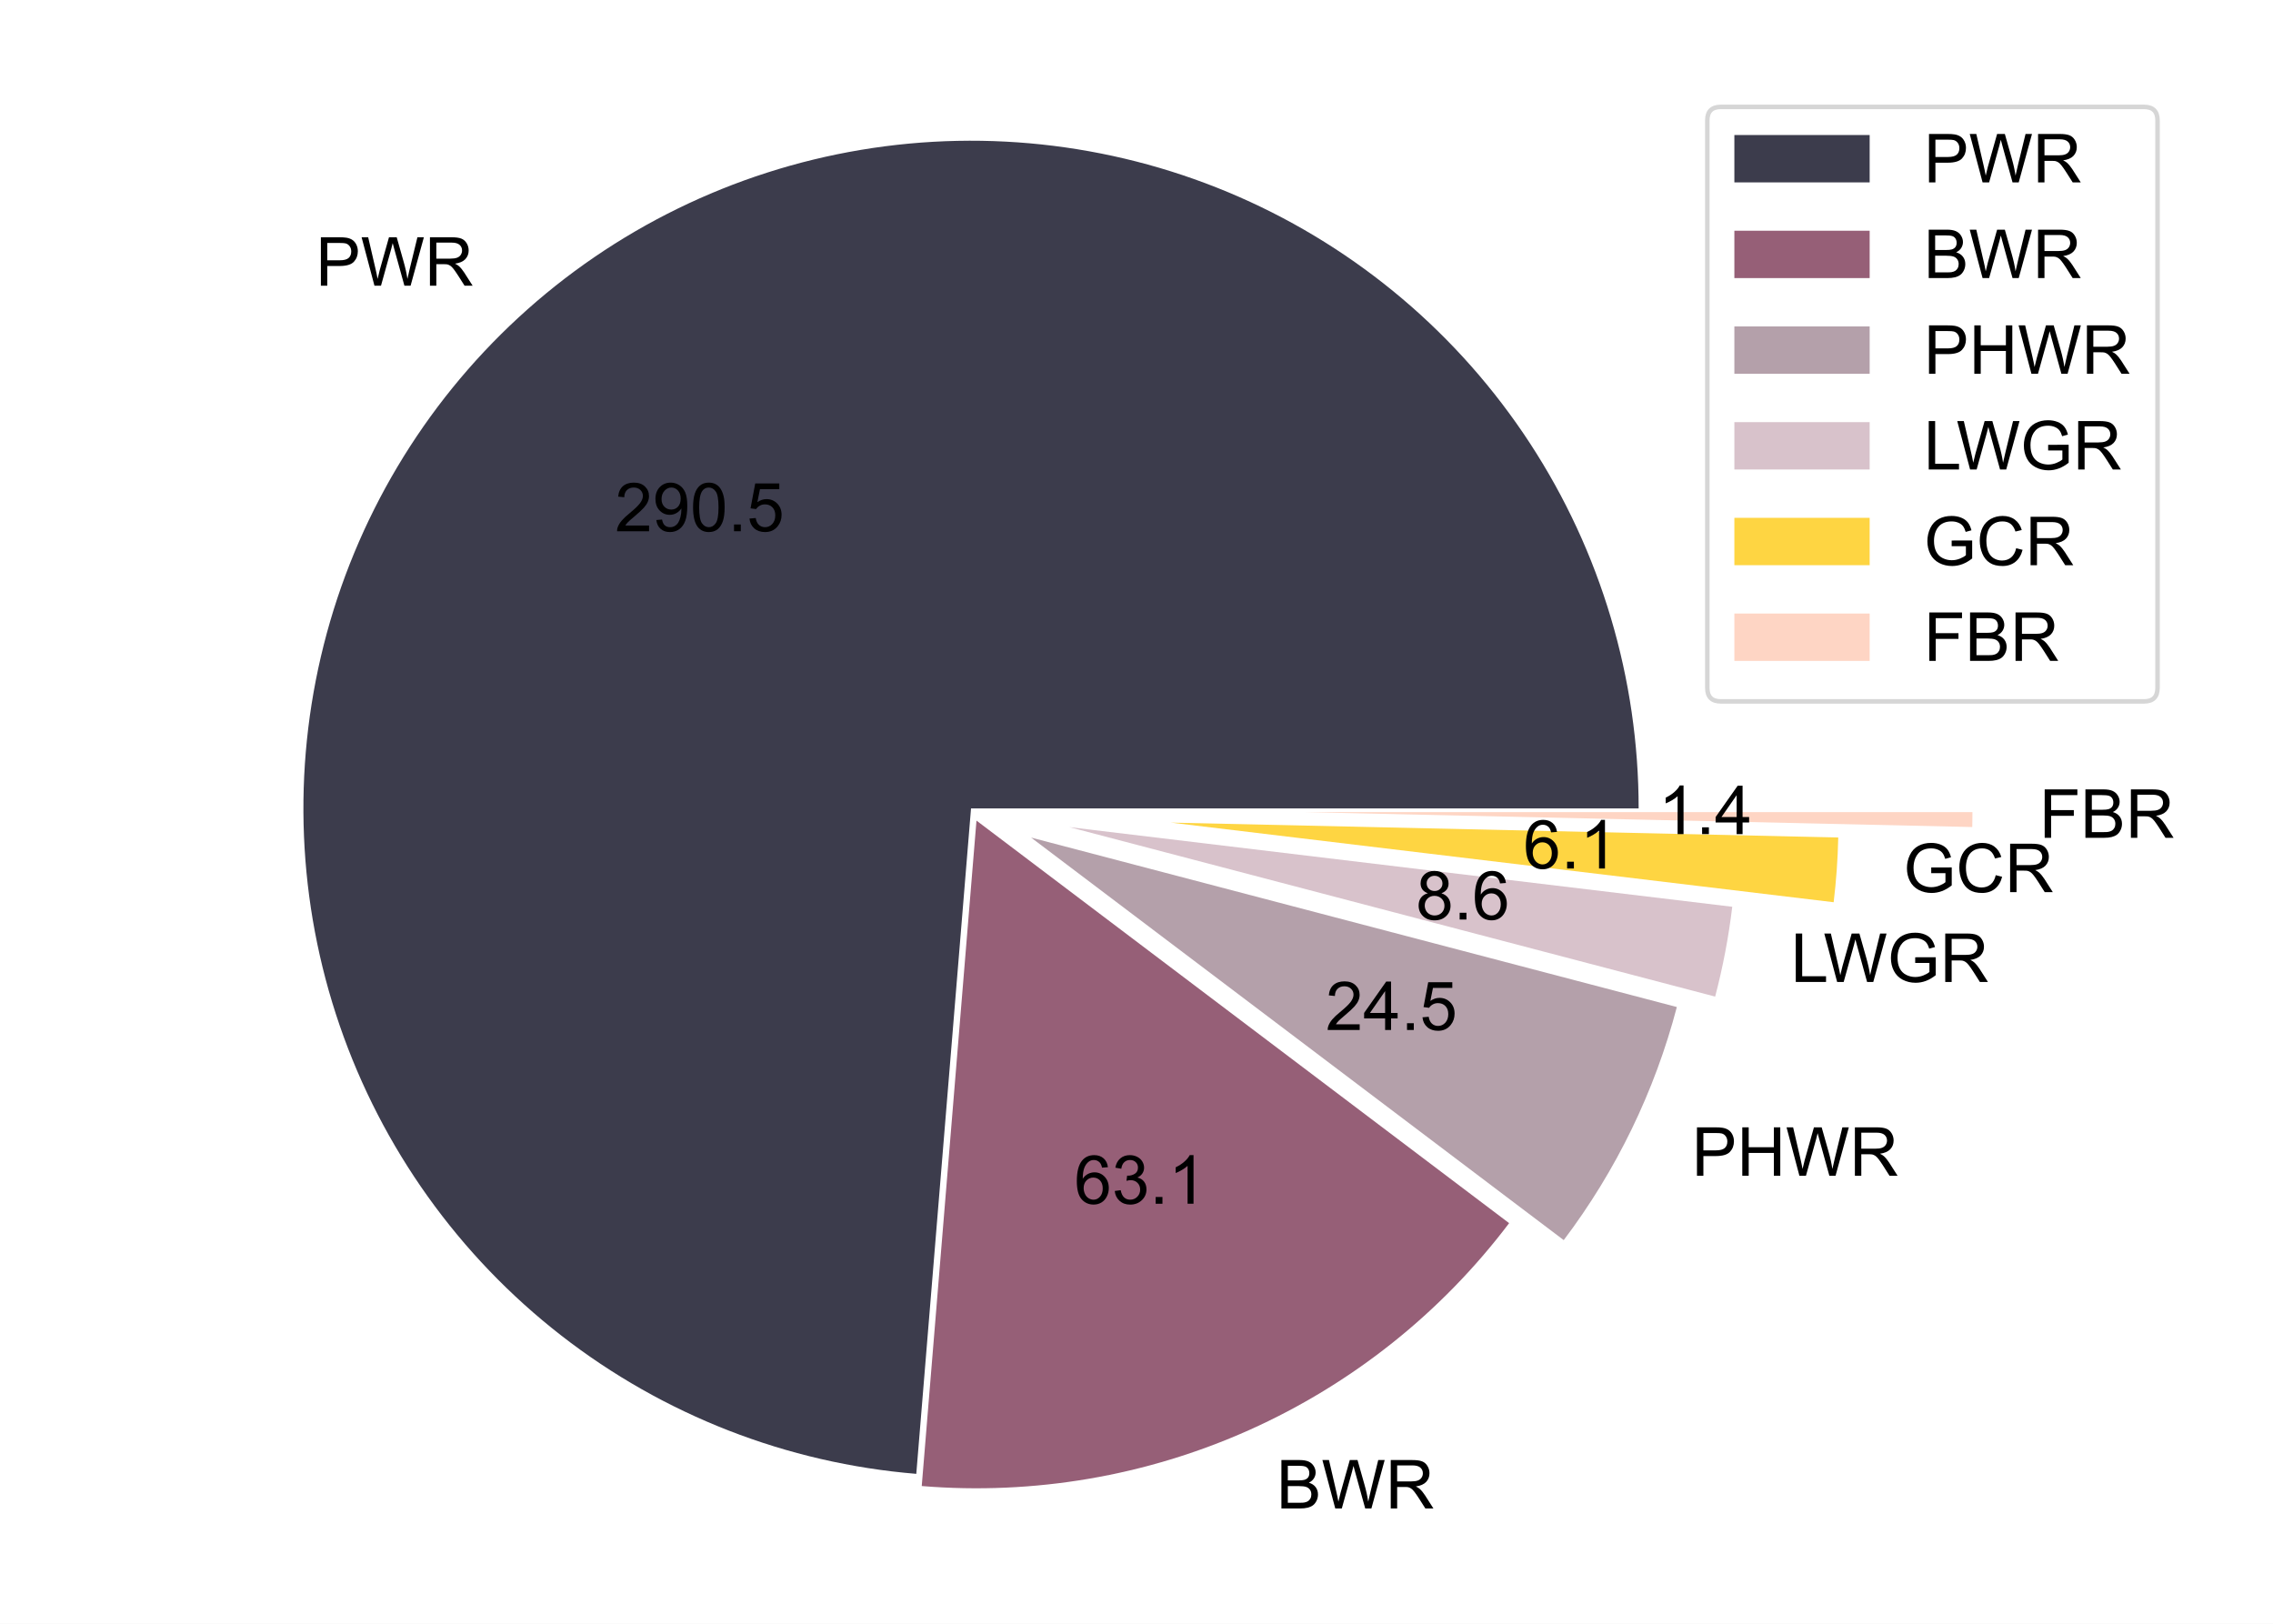
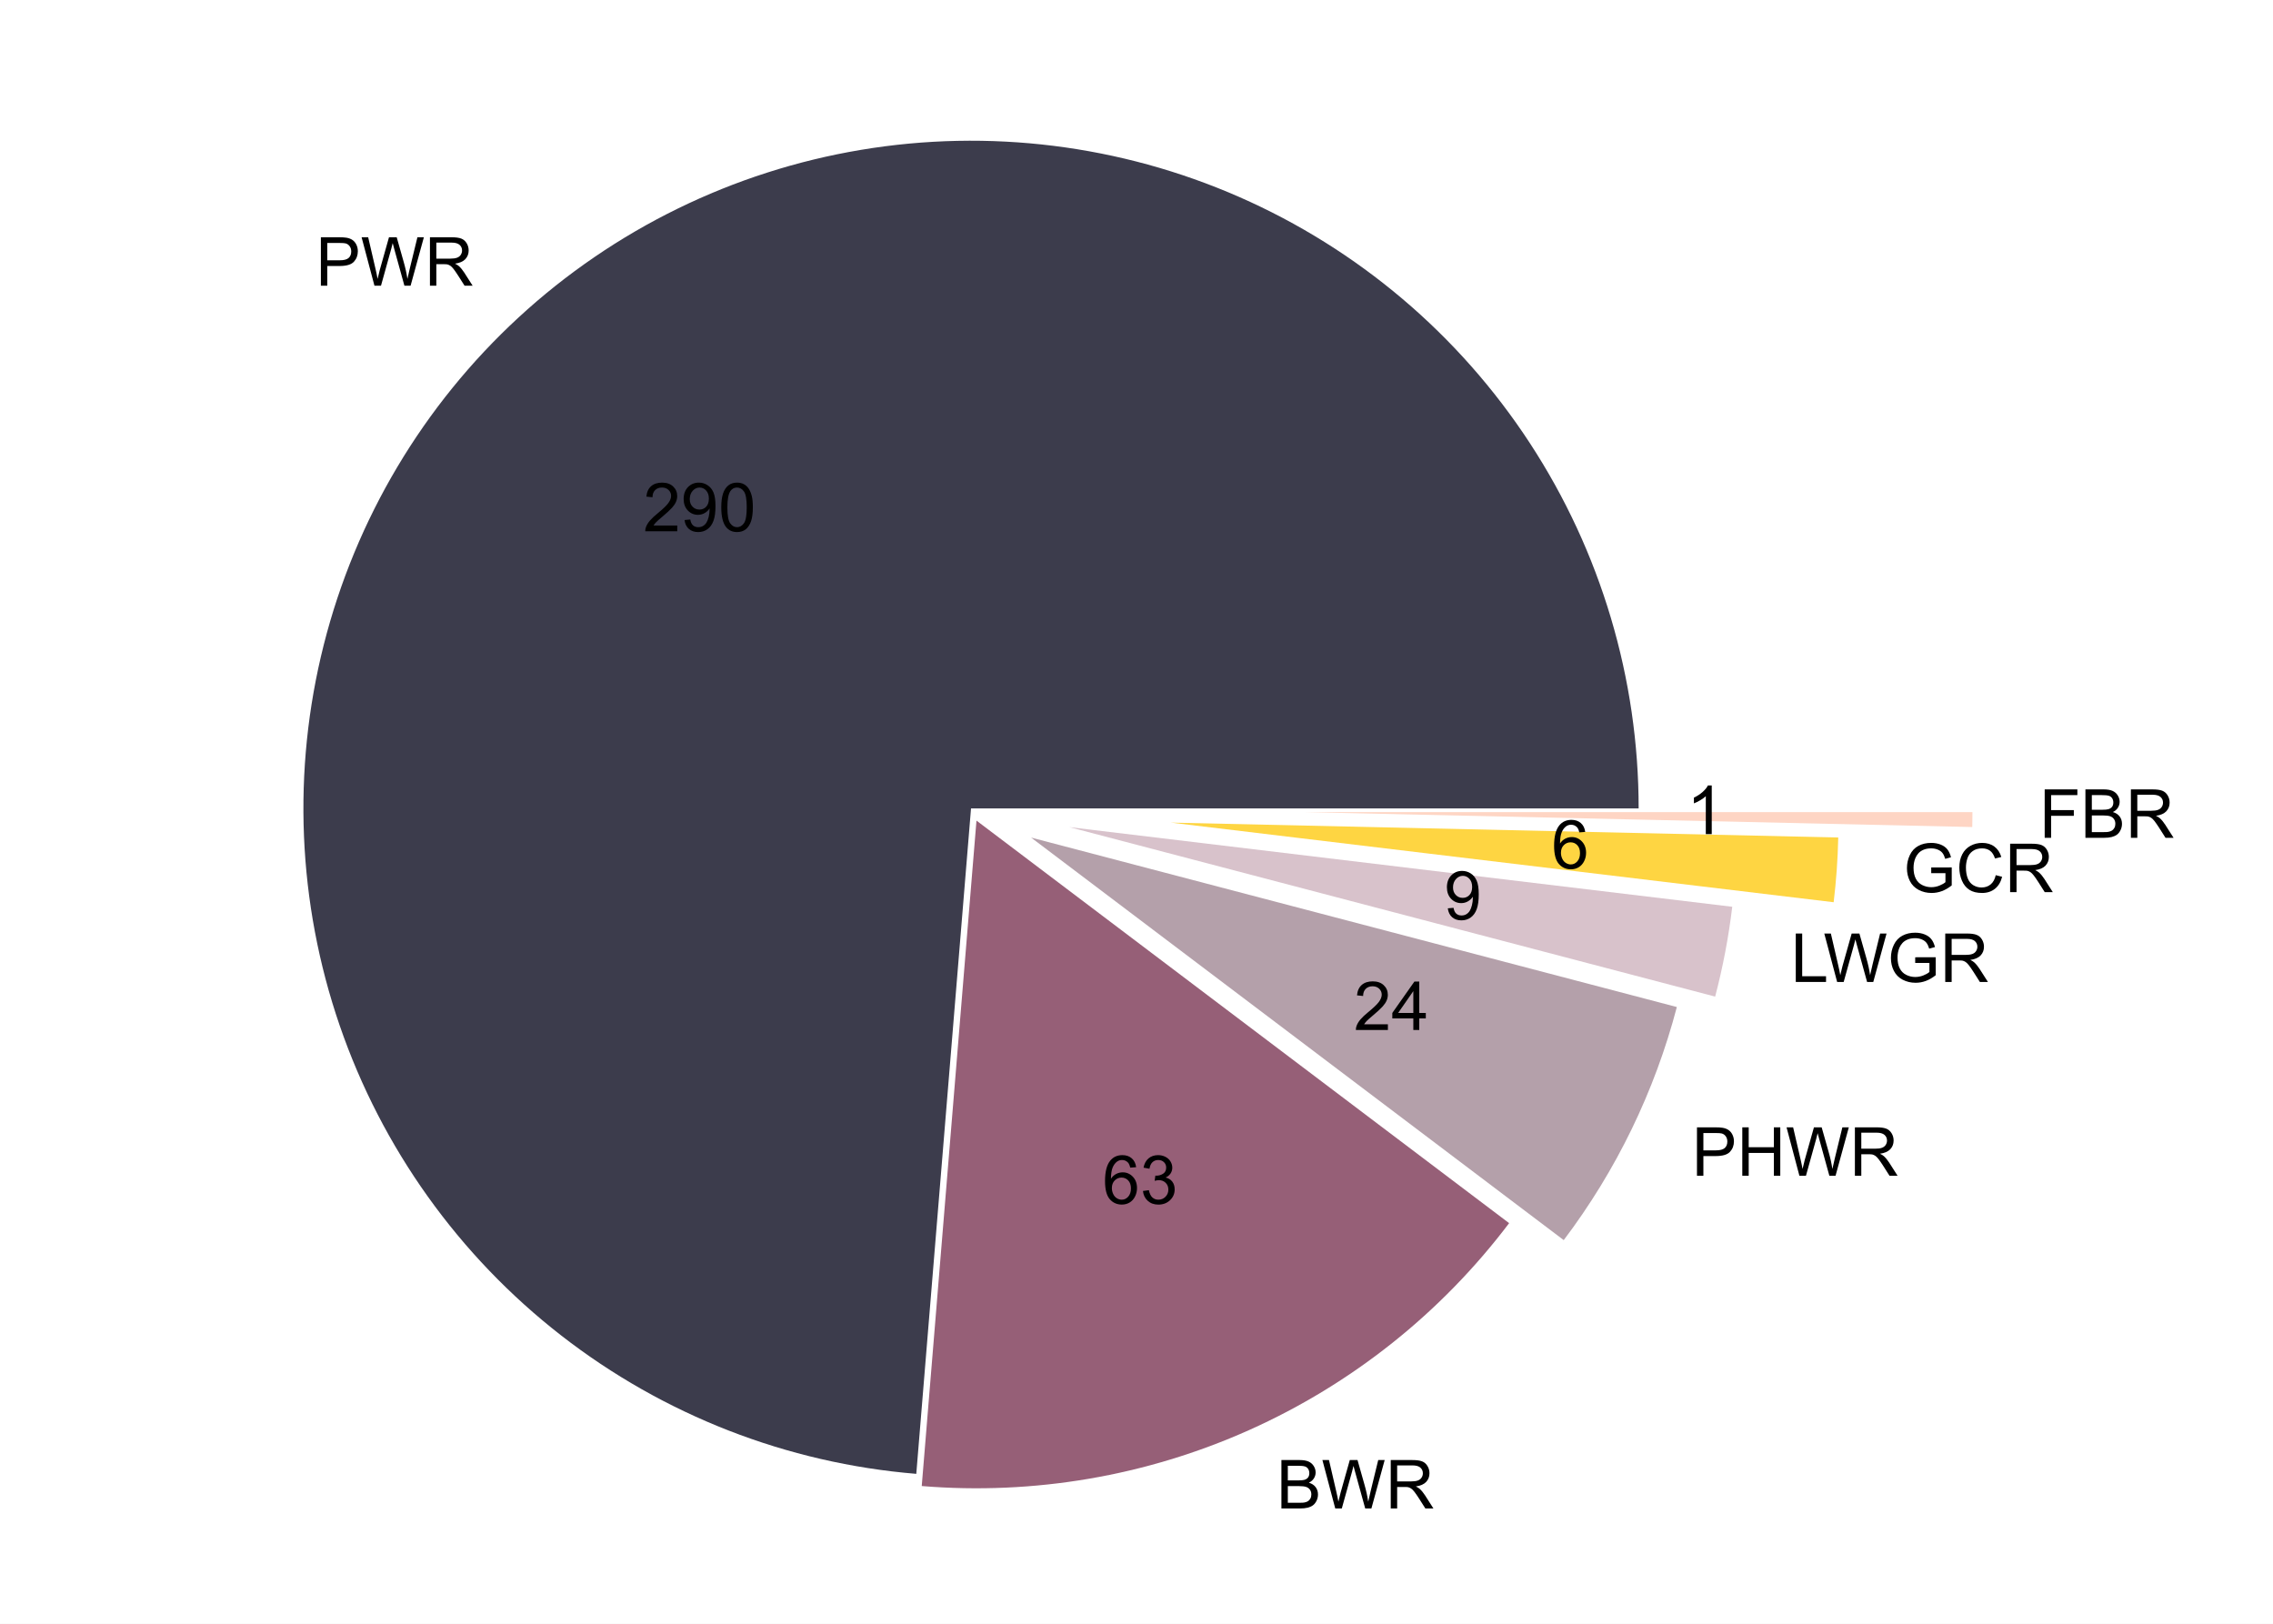
<svg xmlns="http://www.w3.org/2000/svg" xmlns:xlink="http://www.w3.org/1999/xlink" height="360pt" version="1.1" viewBox="0 0 504 360" width="504pt">
  <defs>
    <style type="text/css">*{stroke-linecap:butt;stroke-linejoin:round;}</style>
  </defs>
  <g id="figure_1">
    <g id="patch_1">
      <path d="M 0 360  L 504 360  L 504 0  L 0 0  z " style="fill:#ffffff;" />
    </g>
    <g id="axes_1">
      <g id="patch_2">
        <path d="M 363.342 179.233  C 363.342 150.475 354.962 122.331 339.231 98.258  C 323.5 74.184 301.09 55.208 274.753 43.66  C 248.416 32.112 219.276 28.485 190.911 33.225  C 162.547 37.964 136.169 50.868 115.017 70.351  C 93.865 89.834 78.842 115.066 71.792 142.946  C 64.743 170.826 65.968 200.165 75.318 227.361  C 84.668 254.556 101.742 278.447 124.445 296.098  C 147.148 313.75 174.51 324.409 203.171 326.767  L 215.309 179.233  L 363.342 179.233  z " style="fill:#3c3c4c;" />
      </g>
      <g id="patch_3">
        <path d="M 204.38 329.47  C 229.241 331.515 254.219 327.244 276.987 317.055  C 299.755 306.865 319.583 291.085 334.622 271.184  L 216.518 181.935  L 204.38 329.47  z " style="fill:#965f77;" />
      </g>
      <g id="patch_4">
        <path d="M 346.73 274.945  C 352.543 267.253 357.591 259.01 361.801 250.336  C 366.011 241.661 369.364 232.596 371.812 223.269  L 228.626 185.697  L 346.73 274.945  z " style="fill:#b4a0aa;" />
      </g>
      <g id="patch_5">
        <path d="M 380.307 220.957  C 381.166 217.686 381.912 214.386 382.544 211.063  C 383.177 207.74 383.695 204.397 384.098 201.039  L 237.122 183.385  L 380.307 220.957  z " style="fill:#d8c2cb;" />
      </g>
      <g id="patch_6">
        <path d="M 406.583 200.035  C 406.869 197.653 407.098 195.264 407.268 192.871  C 407.438 190.478 407.549 188.082 407.603 185.683  L 259.607 182.38  L 406.583 200.035  z " style="fill:#fed542;" />
      </g>
      <g id="patch_7">
        <path d="M 437.317 183.362  C 437.329 182.811 437.338 182.261 437.344 181.71  C 437.35 181.16 437.353 180.609 437.353 180.059  L 289.321 180.059  L 437.317 183.362  z " style="fill:#fed5c4;" />
      </g>
      <g id="matplotlib.axis_1" />
      <g id="matplotlib.axis_2" />
      <g id="text_1">
        <g transform="translate(69.99093 63.34077)scale(0.15 -0.15)">
          <defs>
            <path d="M 494 0  L 494 4581  L 2222 4581  Q 2678 4581 2919 4538  Q 3256 4481 3484 4323  Q 3713 4166 3852 3881  Q 3991 3597 3991 3256  Q 3991 2672 3619 2267  Q 3247 1863 2275 1863  L 1100 1863  L 1100 0  L 494 0  z M 1100 2403  L 2284 2403  Q 2872 2403 3119 2622  Q 3366 2841 3366 3238  Q 3366 3525 3220 3729  Q 3075 3934 2838 4000  Q 2684 4041 2272 4041  L 1100 4041  L 1100 2403  z " id="ArialMT-50" transform="scale(0.015625)" />
            <path d="M 1294 0  L 78 4581  L 700 4581  L 1397 1578  Q 1509 1106 1591 641  Q 1766 1375 1797 1488  L 2669 4581  L 3400 4581  L 4056 2263  Q 4303 1400 4413 641  Q 4500 1075 4641 1638  L 5359 4581  L 5969 4581  L 4713 0  L 4128 0  L 3163 3491  Q 3041 3928 3019 4028  Q 2947 3713 2884 3491  L 1913 0  L 1294 0  z " id="ArialMT-57" transform="scale(0.015625)" />
            <path d="M 503 0  L 503 4581  L 2534 4581  Q 3147 4581 3465 4457  Q 3784 4334 3975 4021  Q 4166 3709 4166 3331  Q 4166 2844 3850 2509  Q 3534 2175 2875 2084  Q 3116 1969 3241 1856  Q 3506 1613 3744 1247  L 4541 0  L 3778 0  L 3172 953  Q 2906 1366 2734 1584  Q 2563 1803 2427 1890  Q 2291 1978 2150 2013  Q 2047 2034 1813 2034  L 1109 2034  L 1109 0  L 503 0  z M 1109 2559  L 2413 2559  Q 2828 2559 3062 2645  Q 3297 2731 3419 2920  Q 3541 3109 3541 3331  Q 3541 3656 3305 3865  Q 3069 4075 2559 4075  L 1109 4075  L 1109 2559  z " id="ArialMT-52" transform="scale(0.015625)" />
          </defs>
          <use xlink:href="#ArialMT-50" />
          <use x="66.699" xlink:href="#ArialMT-57" />
          <use x="161.084" xlink:href="#ArialMT-52" />
        </g>
      </g>
      <g id="text_2">
-         <g transform="translate(136.3673 117.7817)scale(0.15 -0.15)">
+         <g transform="translate(142.6216 117.7817)scale(0.15 -0.15)">
          <defs>
            <path d="M 3222 541  L 3222 0  L 194 0  Q 188 203 259 391  Q 375 700 629 1000  Q 884 1300 1366 1694  Q 2113 2306 2375 2664  Q 2638 3022 2638 3341  Q 2638 3675 2398 3904  Q 2159 4134 1775 4134  Q 1369 4134 1125 3890  Q 881 3647 878 3216  L 300 3275  Q 359 3922 746 4261  Q 1134 4600 1788 4600  Q 2447 4600 2831 4234  Q 3216 3869 3216 3328  Q 3216 3053 3103 2787  Q 2991 2522 2730 2228  Q 2469 1934 1863 1422  Q 1356 997 1212 845  Q 1069 694 975 541  L 3222 541  z " id="ArialMT-32" transform="scale(0.015625)" />
            <path d="M 350 1059  L 891 1109  Q 959 728 1153 556  Q 1347 384 1650 384  Q 1909 384 2104 503  Q 2300 622 2425 820  Q 2550 1019 2634 1356  Q 2719 1694 2719 2044  Q 2719 2081 2716 2156  Q 2547 1888 2255 1720  Q 1963 1553 1622 1553  Q 1053 1553 659 1965  Q 266 2378 266 3053  Q 266 3750 677 4175  Q 1088 4600 1706 4600  Q 2153 4600 2523 4359  Q 2894 4119 3086 3673  Q 3278 3228 3278 2384  Q 3278 1506 3087 986  Q 2897 466 2520 194  Q 2144 -78 1638 -78  Q 1100 -78 759 220  Q 419 519 350 1059  z M 2653 3081  Q 2653 3566 2395 3850  Q 2138 4134 1775 4134  Q 1400 4134 1122 3828  Q 844 3522 844 3034  Q 844 2597 1108 2323  Q 1372 2050 1759 2050  Q 2150 2050 2401 2323  Q 2653 2597 2653 3081  z " id="ArialMT-39" transform="scale(0.015625)" />
            <path d="M 266 2259  Q 266 3072 433 3567  Q 600 4063 929 4331  Q 1259 4600 1759 4600  Q 2128 4600 2406 4451  Q 2684 4303 2865 4023  Q 3047 3744 3150 3342  Q 3253 2941 3253 2259  Q 3253 1453 3087 958  Q 2922 463 2592 192  Q 2263 -78 1759 -78  Q 1097 -78 719 397  Q 266 969 266 2259  z M 844 2259  Q 844 1131 1108 757  Q 1372 384 1759 384  Q 2147 384 2411 759  Q 2675 1134 2675 2259  Q 2675 3391 2411 3762  Q 2147 4134 1753 4134  Q 1366 4134 1134 3806  Q 844 3388 844 2259  z " id="ArialMT-30" transform="scale(0.015625)" />
-             <path d="M 581 0  L 581 641  L 1222 641  L 1222 0  L 581 0  z " id="ArialMT-2e" transform="scale(0.015625)" />
-             <path d="M 266 1200  L 856 1250  Q 922 819 1161 601  Q 1400 384 1738 384  Q 2144 384 2425 690  Q 2706 997 2706 1503  Q 2706 1984 2436 2262  Q 2166 2541 1728 2541  Q 1456 2541 1237 2417  Q 1019 2294 894 2097  L 366 2166  L 809 4519  L 3088 4519  L 3088 3981  L 1259 3981  L 1013 2750  Q 1425 3038 1878 3038  Q 2478 3038 2890 2622  Q 3303 2206 3303 1553  Q 3303 931 2941 478  Q 2500 -78 1738 -78  Q 1113 -78 717 272  Q 322 622 266 1200  z " id="ArialMT-35" transform="scale(0.015625)" />
          </defs>
          <use xlink:href="#ArialMT-32" />
          <use x="55.615" xlink:href="#ArialMT-39" />
          <use x="111.23" xlink:href="#ArialMT-30" />
-           <use x="166.846" xlink:href="#ArialMT-2e" />
-           <use x="194.629" xlink:href="#ArialMT-35" />
        </g>
      </g>
      <g id="text_3">
        <g transform="translate(283.034 334.4443)scale(0.15 -0.15)">
          <defs>
            <path d="M 469 0  L 469 4581  L 2188 4581  Q 2713 4581 3030 4442  Q 3347 4303 3526 4014  Q 3706 3725 3706 3409  Q 3706 3116 3547 2856  Q 3388 2597 3066 2438  Q 3481 2316 3704 2022  Q 3928 1728 3928 1328  Q 3928 1006 3792 729  Q 3656 453 3456 303  Q 3256 153 2954 76  Q 2653 0 2216 0  L 469 0  z M 1075 2656  L 2066 2656  Q 2469 2656 2644 2709  Q 2875 2778 2992 2937  Q 3109 3097 3109 3338  Q 3109 3566 3000 3739  Q 2891 3913 2687 3977  Q 2484 4041 1991 4041  L 1075 4041  L 1075 2656  z M 1075 541  L 2216 541  Q 2509 541 2628 563  Q 2838 600 2978 687  Q 3119 775 3209 942  Q 3300 1109 3300 1328  Q 3300 1584 3169 1773  Q 3038 1963 2805 2039  Q 2572 2116 2134 2116  L 1075 2116  L 1075 541  z " id="ArialMT-42" transform="scale(0.015625)" />
          </defs>
          <use xlink:href="#ArialMT-42" />
          <use x="66.699" xlink:href="#ArialMT-57" />
          <use x="161.084" xlink:href="#ArialMT-52" />
        </g>
      </g>
      <g id="text_4">
-         <g transform="translate(238.2038 266.8847)scale(0.15 -0.15)">
+         <g transform="translate(244.4581 266.8847)scale(0.15 -0.15)">
          <defs>
            <path d="M 3184 3459  L 2625 3416  Q 2550 3747 2413 3897  Q 2184 4138 1850 4138  Q 1581 4138 1378 3988  Q 1113 3794 959 3422  Q 806 3050 800 2363  Q 1003 2672 1297 2822  Q 1591 2972 1913 2972  Q 2475 2972 2870 2558  Q 3266 2144 3266 1488  Q 3266 1056 3080 686  Q 2894 316 2569 119  Q 2244 -78 1831 -78  Q 1128 -78 684 439  Q 241 956 241 2144  Q 241 3472 731 4075  Q 1159 4600 1884 4600  Q 2425 4600 2770 4297  Q 3116 3994 3184 3459  z M 888 1484  Q 888 1194 1011 928  Q 1134 663 1356 523  Q 1578 384 1822 384  Q 2178 384 2434 671  Q 2691 959 2691 1453  Q 2691 1928 2437 2201  Q 2184 2475 1800 2475  Q 1419 2475 1153 2201  Q 888 1928 888 1484  z " id="ArialMT-36" transform="scale(0.015625)" />
            <path d="M 269 1209  L 831 1284  Q 928 806 1161 595  Q 1394 384 1728 384  Q 2125 384 2398 659  Q 2672 934 2672 1341  Q 2672 1728 2419 1979  Q 2166 2231 1775 2231  Q 1616 2231 1378 2169  L 1441 2663  Q 1497 2656 1531 2656  Q 1891 2656 2178 2843  Q 2466 3031 2466 3422  Q 2466 3731 2256 3934  Q 2047 4138 1716 4138  Q 1388 4138 1169 3931  Q 950 3725 888 3313  L 325 3413  Q 428 3978 793 4289  Q 1159 4600 1703 4600  Q 2078 4600 2393 4439  Q 2709 4278 2876 4000  Q 3044 3722 3044 3409  Q 3044 3113 2884 2869  Q 2725 2625 2413 2481  Q 2819 2388 3044 2092  Q 3269 1797 3269 1353  Q 3269 753 2831 336  Q 2394 -81 1725 -81  Q 1122 -81 723 278  Q 325 638 269 1209  z " id="ArialMT-33" transform="scale(0.015625)" />
-             <path d="M 2384 0  L 1822 0  L 1822 3584  Q 1619 3391 1289 3197  Q 959 3003 697 2906  L 697 3450  Q 1169 3672 1522 3987  Q 1875 4303 2022 4600  L 2384 4600  L 2384 0  z " id="ArialMT-31" transform="scale(0.015625)" />
          </defs>
          <use xlink:href="#ArialMT-36" />
          <use x="55.615" xlink:href="#ArialMT-33" />
-           <use x="111.23" xlink:href="#ArialMT-2e" />
-           <use x="139.014" xlink:href="#ArialMT-31" />
        </g>
      </g>
      <g id="text_5">
        <g transform="translate(375.1186 260.6772)scale(0.15 -0.15)">
          <defs>
            <path d="M 513 0  L 513 4581  L 1119 4581  L 1119 2700  L 3500 2700  L 3500 4581  L 4106 4581  L 4106 0  L 3500 0  L 3500 2159  L 1119 2159  L 1119 0  L 513 0  z " id="ArialMT-48" transform="scale(0.015625)" />
          </defs>
          <use xlink:href="#ArialMT-50" />
          <use x="66.699" xlink:href="#ArialMT-48" />
          <use x="138.916" xlink:href="#ArialMT-57" />
          <use x="233.301" xlink:href="#ArialMT-52" />
        </g>
      </g>
      <g id="text_6">
-         <g transform="translate(293.9355 228.3579)scale(0.15 -0.15)">
+         <g transform="translate(300.1898 228.3579)scale(0.15 -0.15)">
          <defs>
            <path d="M 2069 0  L 2069 1097  L 81 1097  L 81 1613  L 2172 4581  L 2631 4581  L 2631 1613  L 3250 1613  L 3250 1097  L 2631 1097  L 2631 0  L 2069 0  z M 2069 1613  L 2069 3678  L 634 1613  L 2069 1613  z " id="ArialMT-34" transform="scale(0.015625)" />
          </defs>
          <use xlink:href="#ArialMT-32" />
          <use x="55.615" xlink:href="#ArialMT-34" />
-           <use x="111.23" xlink:href="#ArialMT-2e" />
-           <use x="139.014" xlink:href="#ArialMT-35" />
        </g>
      </g>
      <g id="text_7">
        <g transform="translate(397.0866 217.7087)scale(0.15 -0.15)">
          <defs>
            <path d="M 469 0  L 469 4581  L 1075 4581  L 1075 541  L 3331 541  L 3331 0  L 469 0  z " id="ArialMT-4c" transform="scale(0.015625)" />
            <path d="M 2638 1797  L 2638 2334  L 4578 2338  L 4578 638  Q 4131 281 3656 101  Q 3181 -78 2681 -78  Q 2006 -78 1454 211  Q 903 500 622 1047  Q 341 1594 341 2269  Q 341 2938 620 3517  Q 900 4097 1425 4378  Q 1950 4659 2634 4659  Q 3131 4659 3532 4498  Q 3934 4338 4162 4050  Q 4391 3763 4509 3300  L 3963 3150  Q 3859 3500 3706 3700  Q 3553 3900 3268 4020  Q 2984 4141 2638 4141  Q 2222 4141 1919 4014  Q 1616 3888 1430 3681  Q 1244 3475 1141 3228  Q 966 2803 966 2306  Q 966 1694 1177 1281  Q 1388 869 1791 669  Q 2194 469 2647 469  Q 3041 469 3416 620  Q 3791 772 3984 944  L 3984 1797  L 2638 1797  z " id="ArialMT-47" transform="scale(0.015625)" />
          </defs>
          <use xlink:href="#ArialMT-4c" />
          <use x="48.24" xlink:href="#ArialMT-57" />
          <use x="142.625" xlink:href="#ArialMT-47" />
          <use x="220.408" xlink:href="#ArialMT-52" />
        </g>
      </g>
      <g id="text_8">
-         <g transform="translate(313.9505 203.8695)scale(0.15 -0.15)">
-           <defs>
-             <path d="M 1131 2484  Q 781 2613 612 2850  Q 444 3088 444 3419  Q 444 3919 803 4259  Q 1163 4600 1759 4600  Q 2359 4600 2725 4251  Q 3091 3903 3091 3403  Q 3091 3084 2923 2848  Q 2756 2613 2416 2484  Q 2838 2347 3058 2040  Q 3278 1734 3278 1309  Q 3278 722 2862 322  Q 2447 -78 1769 -78  Q 1091 -78 675 323  Q 259 725 259 1325  Q 259 1772 486 2073  Q 713 2375 1131 2484  z M 1019 3438  Q 1019 3113 1228 2906  Q 1438 2700 1772 2700  Q 2097 2700 2305 2904  Q 2513 3109 2513 3406  Q 2513 3716 2298 3927  Q 2084 4138 1766 4138  Q 1444 4138 1231 3931  Q 1019 3725 1019 3438  z M 838 1322  Q 838 1081 952 856  Q 1066 631 1291 507  Q 1516 384 1775 384  Q 2178 384 2440 643  Q 2703 903 2703 1303  Q 2703 1709 2433 1975  Q 2163 2241 1756 2241  Q 1359 2241 1098 1978  Q 838 1716 838 1322  z " id="ArialMT-38" transform="scale(0.015625)" />
-           </defs>
-           <use xlink:href="#ArialMT-38" />
-           <use x="55.615" xlink:href="#ArialMT-2e" />
-           <use x="83.398" xlink:href="#ArialMT-36" />
+         <g transform="translate(320.2048 203.8695)scale(0.15 -0.15)">
+           <use xlink:href="#ArialMT-39" />
        </g>
      </g>
      <g id="text_9">
        <g transform="translate(422.0336 197.7982)scale(0.15 -0.15)">
          <defs>
            <path d="M 3763 1606  L 4369 1453  Q 4178 706 3683 314  Q 3188 -78 2472 -78  Q 1731 -78 1267 223  Q 803 525 561 1097  Q 319 1669 319 2325  Q 319 3041 592 3573  Q 866 4106 1370 4382  Q 1875 4659 2481 4659  Q 3169 4659 3637 4309  Q 4106 3959 4291 3325  L 3694 3184  Q 3534 3684 3231 3912  Q 2928 4141 2469 4141  Q 1941 4141 1586 3887  Q 1231 3634 1087 3207  Q 944 2781 944 2328  Q 944 1744 1114 1308  Q 1284 872 1643 656  Q 2003 441 2422 441  Q 2931 441 3284 734  Q 3638 1028 3763 1606  z " id="ArialMT-43" transform="scale(0.015625)" />
          </defs>
          <use xlink:href="#ArialMT-47" />
          <use x="77.783" xlink:href="#ArialMT-43" />
          <use x="150" xlink:href="#ArialMT-52" />
        </g>
      </g>
      <g id="text_10">
-         <g transform="translate(337.7783 192.5527)scale(0.15 -0.15)">
+         <g transform="translate(344.0326 192.5527)scale(0.15 -0.15)">
          <use xlink:href="#ArialMT-36" />
-           <use x="55.615" xlink:href="#ArialMT-2e" />
-           <use x="83.398" xlink:href="#ArialMT-31" />
        </g>
      </g>
      <g id="text_11">
        <g transform="translate(452.1465 185.7534)scale(0.15 -0.15)">
          <defs>
            <path d="M 525 0  L 525 4581  L 3616 4581  L 3616 4041  L 1131 4041  L 1131 2622  L 3281 2622  L 3281 2081  L 1131 2081  L 1131 0  L 525 0  z " id="ArialMT-46" transform="scale(0.015625)" />
          </defs>
          <use xlink:href="#ArialMT-46" />
          <use x="61.084" xlink:href="#ArialMT-42" />
          <use x="127.783" xlink:href="#ArialMT-52" />
        </g>
      </g>
      <g id="text_12">
-         <g transform="translate(367.7097 184.9276)scale(0.15 -0.15)">
+         <g transform="translate(373.964 184.9276)scale(0.15 -0.15)">
+           <defs>
+             <path d="M 2384 0  L 1822 0  L 1822 3584  Q 1619 3391 1289 3197  Q 959 3003 697 2906  L 697 3450  Q 1169 3672 1522 3987  Q 1875 4303 2022 4600  L 2384 4600  L 2384 0  z " id="ArialMT-31" transform="scale(0.015625)" />
+           </defs>
          <use xlink:href="#ArialMT-31" />
-           <use x="55.615" xlink:href="#ArialMT-2e" />
-           <use x="83.398" xlink:href="#ArialMT-34" />
-         </g>
-       </g>
-       <g id="legend_1">
-         <g id="patch_8">
-           <path d="M 381.567 155.508  L 475.397 155.508  Q 478.397 155.508 478.397 152.508  L 478.397 26.7  Q 478.397 23.7 475.397 23.7  L 381.567 23.7  Q 378.567 23.7 378.567 26.7  L 378.567 152.508  Q 378.567 155.508 381.567 155.508  z " style="fill:#ffffff;opacity:0.8;stroke:#cccccc;stroke-linejoin:miter;" />
-         </g>
-         <g id="patch_9">
-           <path d="M 384.567 40.437  L 414.567 40.437  L 414.567 29.937  L 384.567 29.937  z " style="fill:#3c3c4c;" />
-         </g>
-         <g id="text_13">
-           <g transform="translate(426.5668 40.43672)scale(0.15 -0.15)">
-             <use xlink:href="#ArialMT-50" />
-             <use x="66.699" xlink:href="#ArialMT-57" />
-             <use x="161.084" xlink:href="#ArialMT-52" />
-           </g>
-         </g>
-         <g id="patch_10">
-           <path d="M 384.567 61.655  L 414.567 61.655  L 414.567 51.155  L 384.567 51.155  z " style="fill:#965f77;" />
-         </g>
-         <g id="text_14">
-           <g transform="translate(426.5668 61.65469)scale(0.15 -0.15)">
-             <use xlink:href="#ArialMT-42" />
-             <use x="66.699" xlink:href="#ArialMT-57" />
-             <use x="161.084" xlink:href="#ArialMT-52" />
-           </g>
-         </g>
-         <g id="patch_11">
-           <path d="M 384.567 82.873  L 414.567 82.873  L 414.567 72.373  L 384.567 72.373  z " style="fill:#b4a0aa;" />
-         </g>
-         <g id="text_15">
-           <g transform="translate(426.5668 82.87266)scale(0.15 -0.15)">
-             <use xlink:href="#ArialMT-50" />
-             <use x="66.699" xlink:href="#ArialMT-48" />
-             <use x="138.916" xlink:href="#ArialMT-57" />
-             <use x="233.301" xlink:href="#ArialMT-52" />
-           </g>
-         </g>
-         <g id="patch_12">
-           <path d="M 384.567 104.091  L 414.567 104.091  L 414.567 93.591  L 384.567 93.591  z " style="fill:#d8c2cb;" />
-         </g>
-         <g id="text_16">
-           <g transform="translate(426.5668 104.0906)scale(0.15 -0.15)">
-             <use xlink:href="#ArialMT-4c" />
-             <use x="48.24" xlink:href="#ArialMT-57" />
-             <use x="142.625" xlink:href="#ArialMT-47" />
-             <use x="220.408" xlink:href="#ArialMT-52" />
-           </g>
-         </g>
-         <g id="patch_13">
-           <path d="M 384.567 125.309  L 414.567 125.309  L 414.567 114.809  L 384.567 114.809  z " style="fill:#fed542;" />
-         </g>
-         <g id="text_17">
-           <g transform="translate(426.5668 125.3086)scale(0.15 -0.15)">
-             <use xlink:href="#ArialMT-47" />
-             <use x="77.783" xlink:href="#ArialMT-43" />
-             <use x="150" xlink:href="#ArialMT-52" />
-           </g>
-         </g>
-         <g id="patch_14">
-           <path d="M 384.567 146.527  L 414.567 146.527  L 414.567 136.027  L 384.567 136.027  z " style="fill:#fed5c4;" />
-         </g>
-         <g id="text_18">
-           <g transform="translate(426.5668 146.5266)scale(0.15 -0.15)">
-             <use xlink:href="#ArialMT-46" />
-             <use x="61.084" xlink:href="#ArialMT-42" />
-             <use x="127.783" xlink:href="#ArialMT-52" />
-           </g>
        </g>
      </g>
    </g>
  </g>
</svg>
